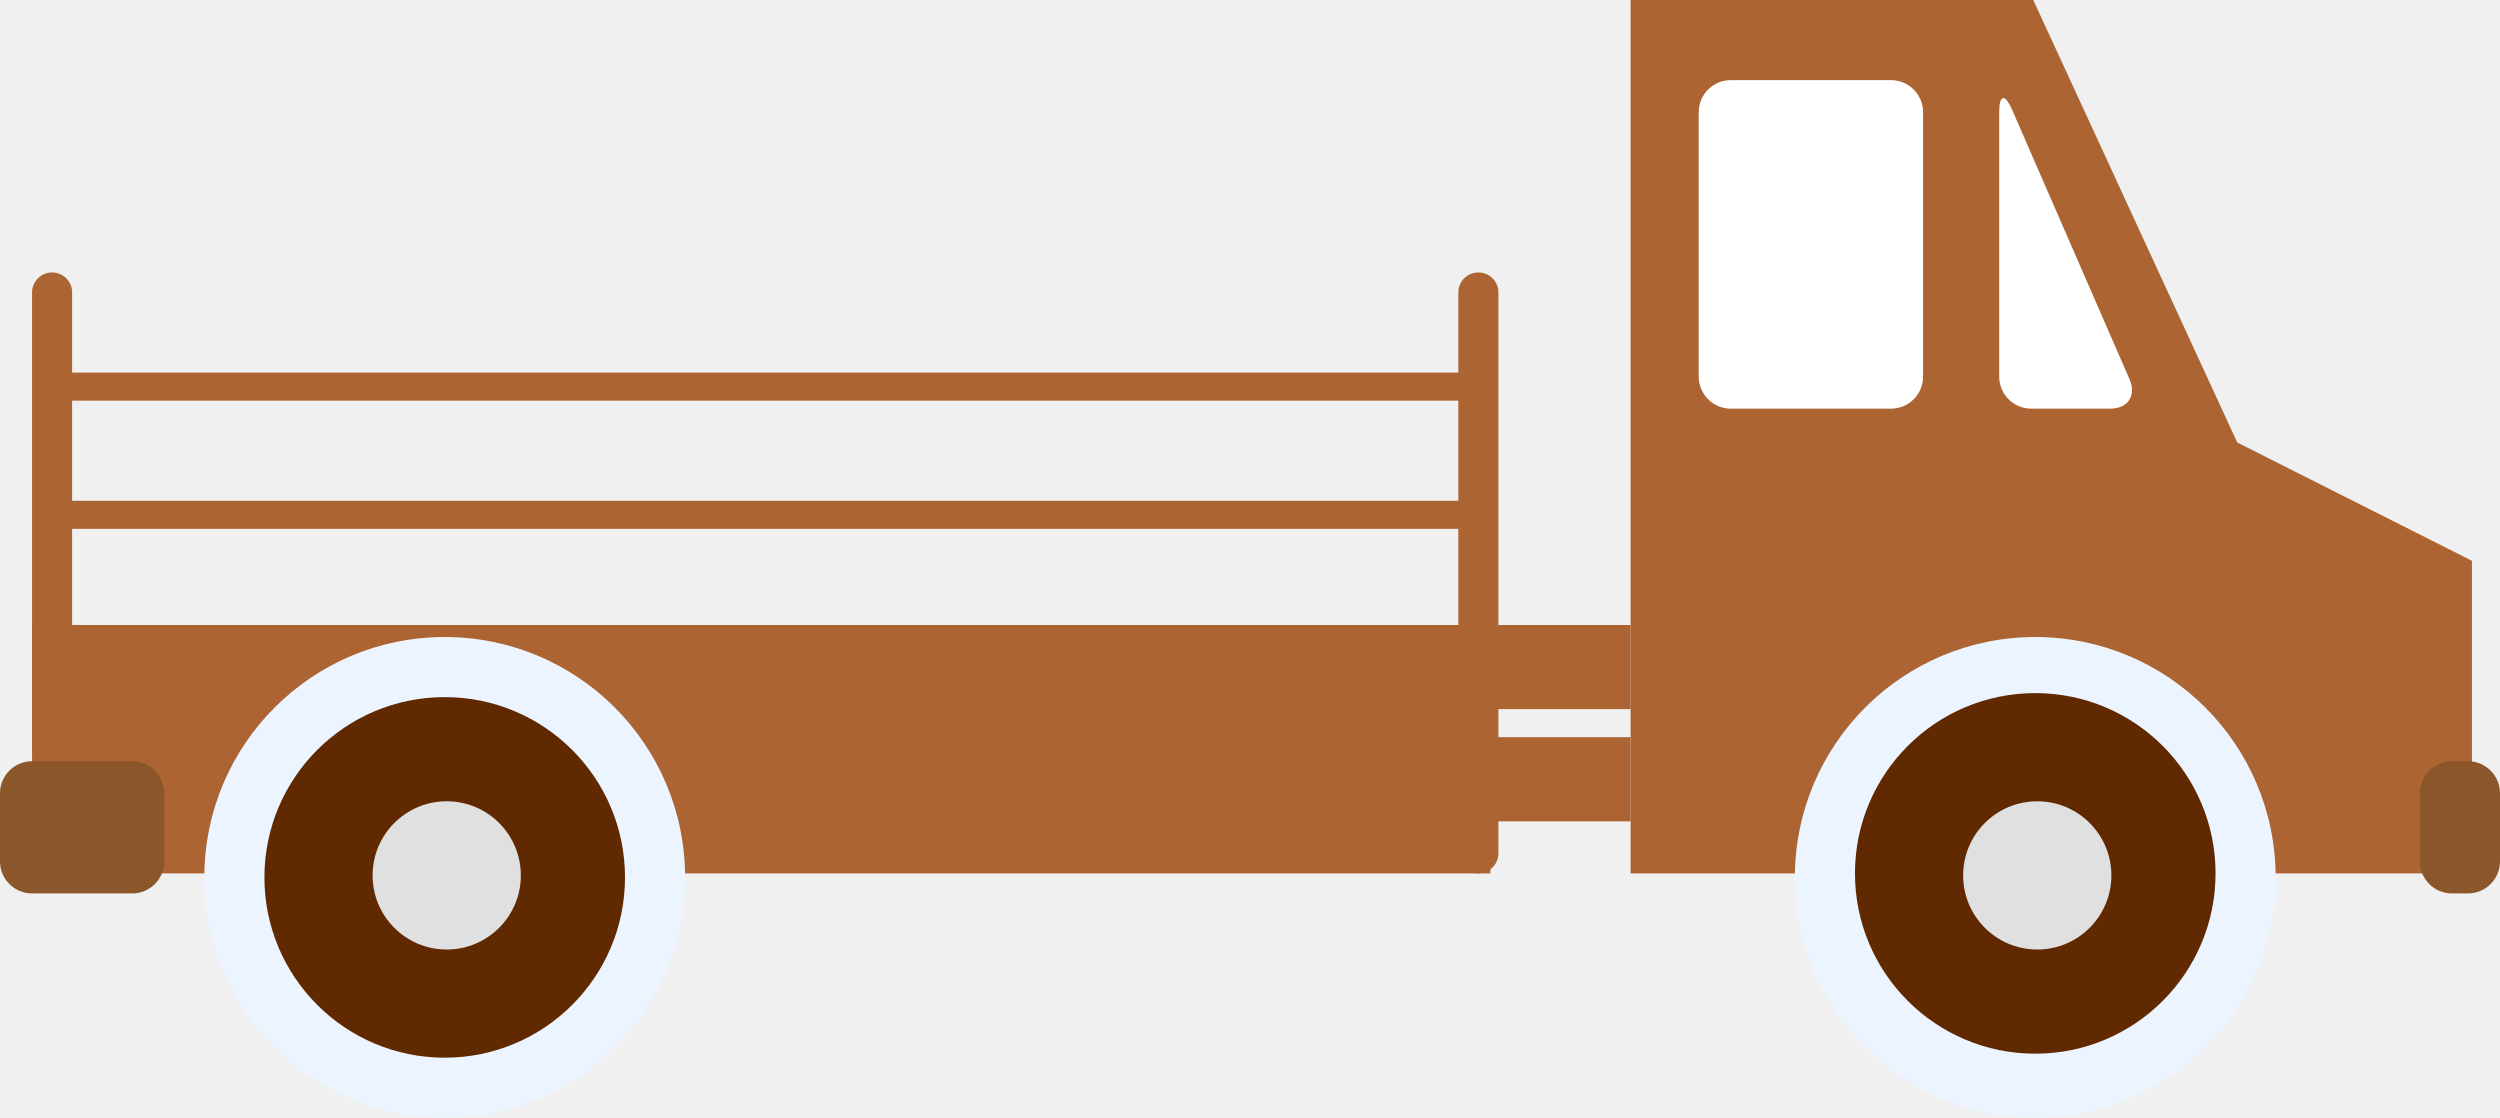
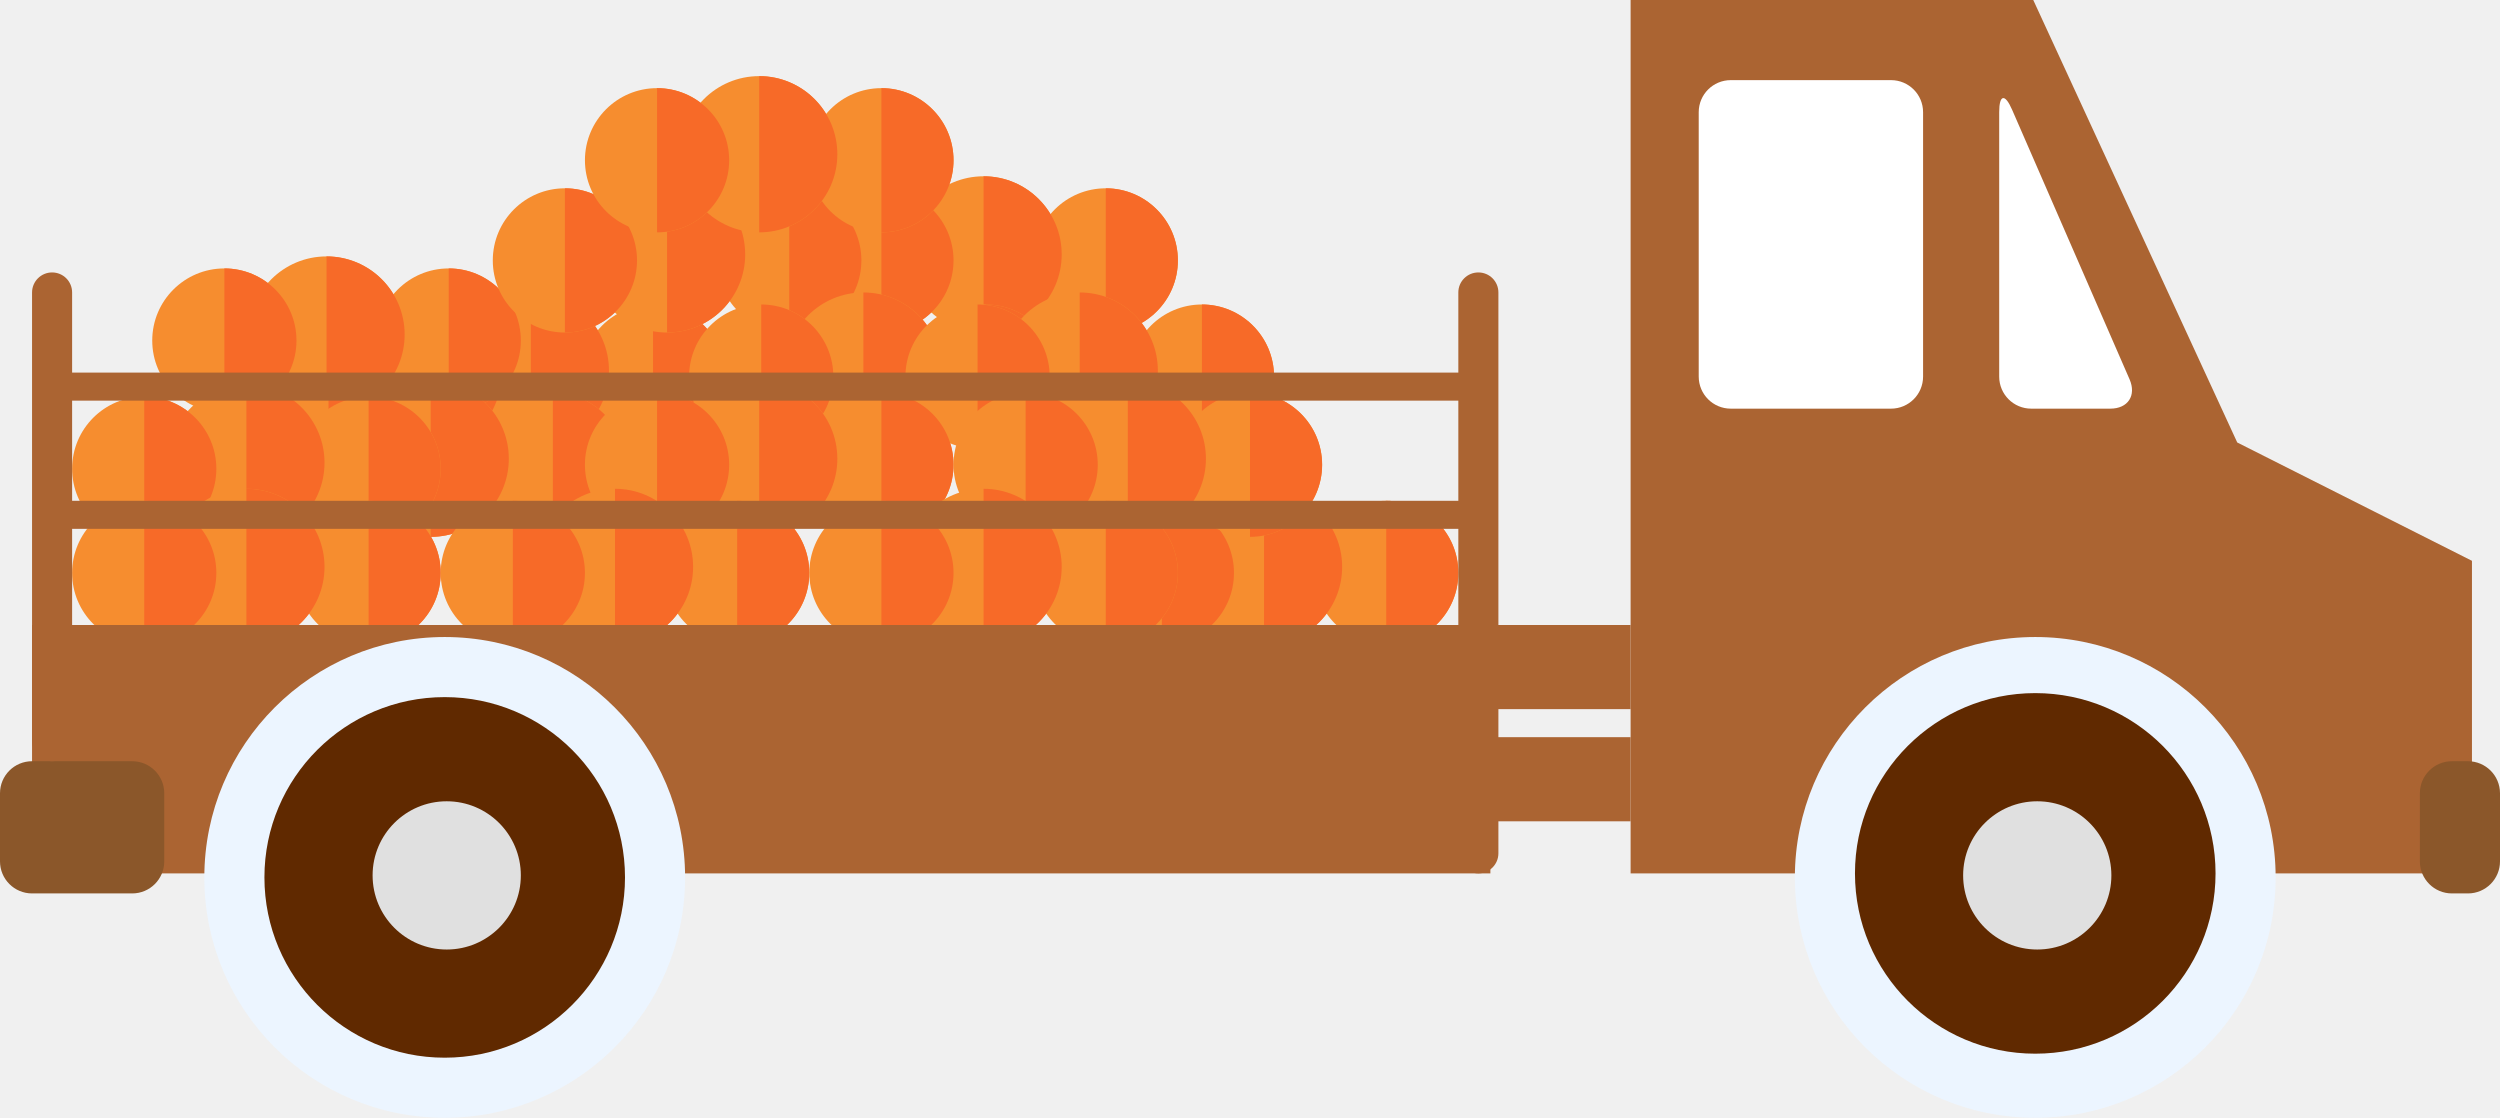
<svg xmlns="http://www.w3.org/2000/svg" width="624px" height="279px" viewBox="0 0 624 279" version="1.1">
  <defs />
  <g id="Page-1" stroke="none" stroke-width="1" fill="none" fill-rule="evenodd">
    <g id="Desktop-HD" transform="translate(-96, -573)">
-       <g id="Food-Truck" transform="translate(96, 573)">
-         <g id="Group-2">
-           <rect id="Rectangle-70" fill="#AB6432" x="357" y="184" width="50" height="21" />
-           <rect id="Rectangle-70" fill="#AB6432" x="371" y="156" width="36" height="21" />
-           <path d="M407,0 L507.5,0 C507.5,0 558.416,110.445 558.416,110.445 C558.416,110.445 617,139.979 617,139.979 C617,139.979 617,218 617,218 L407,218 L407,0 Z" id="Rectangle-28" fill="#AB6432" />
-           <rect id="Rectangle-29" fill="#AB6432" x="8" y="156" width="364" height="62" />
-           <circle id="Oval-310" fill="#ECF5FF" cx="111" cy="219" r="60" />
-           <circle id="Oval-310" fill="#ECF5FF" cx="508" cy="219" r="60" />
-           <circle id="Oval-310" fill="#602900" cx="111" cy="219" r="45" />
-           <circle id="Oval-310" fill="#602900" cx="508" cy="218" r="45" />
-           <rect id="Rectangle-68" fill="#FFFFFF" x="424" y="20" width="56" height="82" rx="8" />
-           <path d="M499,27.993 C499,23.579 500.434,23.291 502.194,27.331 L531.536,94.669 C533.3,98.718 531.141,102 526.734,102 L506.996,102 C502.58,102 499,98.424 499,94.007 L499,27.993 Z" id="Rectangle-68" fill="#FFFFFF" />
-           <circle id="Oval-318" fill="#E0E0E0" cx="111.5" cy="218.5" r="18.5" />
-           <circle id="Oval-318" fill="#E0E0E0" cx="508.5" cy="218.5" r="18.5" />
-           <rect id="Rectangle-73" fill="#8B572A" x="604" y="190" width="20" height="33" rx="8" />
-           <rect id="Rectangle-73" fill="#8B572A" x="0" y="190" width="41" height="33" rx="8" />
-           <rect id="Rectangle-199" fill="#AB6432" x="13" y="93" width="356" height="7" />
-           <rect id="Rectangle-199" fill="#AB6432" x="13" y="125" width="356" height="7" />
-           <path d="M8,73.01 C8,70.243 10.244,68 13,68 L13,68 C15.761,68 18,70.229 18,73.002 L18,100.15 C18,102.91 18,107.378 18,110.143 L18,185 C18,187.761 15.756,190 13,190 L13,190 C10.239,190 8,187.752 8,184.99 L8,73.01 Z" id="Rectangle-197" fill="#AB6432" />
-           <path d="M364,72.991 C364,70.234 366.244,68 369,68 L369,68 C371.761,68 374,70.231 374,72.996 L374,108.665 C374,111.431 374,115.91 374,118.672 L374,212.99 C374,215.757 371.756,218 369,218 L369,218 C366.239,218 364,215.763 364,213.009 L364,72.991 Z" id="Rectangle-197" fill="#AB6432" />
+       <g id="Group-2" transform="translate(96, 573)">
+         <g id="Group" transform="translate(18, 19)">
+           <g id="orange" transform="translate(71, 54)">
+             <g id="Group-7" transform="translate(56, 3)">
+               <g id="Group-4">
+                 <circle id="Oval-192" fill="#F68D2F" cx="18" cy="18" r="18" />
+                 <path d="M18,36 C27.941,36 36,27.941 36,18 C36,8.059 27.941,0 18,0 C18,0 18,8.059 18,18 C18,27.941 18,36 18,36 Z" id="Oval-192" fill="#F76A28" />
+               </g>
+             </g>
+             <g id="Group-7" transform="translate(24, 0)">
+               <g id="Group-4">
+                 <circle id="Oval-192" fill="#F68D2F" cx="19.5" cy="19.5" r="19.5" />
+                 <path d="M19.5,39 C30.27,39 39,30.27 39,19.5 C39,8.73 30.27,0 19.5,0 C19.5,0 19.5,8.73 19.5,19.5 C19.5,30.27 19.5,39 19.5,39 Z" id="Oval-192" fill="#F76A28" />
+               </g>
+             </g>
+             <g id="Group-7" transform="translate(0, 3)">
+               <g id="Group-4">
+                 <circle id="Oval-192" fill="#F68D2F" cx="18" cy="18" r="18" />
+                 <path d="M18,36 C27.941,36 36,27.941 36,18 C36,8.059 27.941,0 18,0 C18,0 18,8.059 18,18 C18,27.941 18,36 18,36 Z" id="Oval-192" fill="#F76A28" />
+               </g>
+             </g>
+           </g>
+           <g id="orange" transform="translate(20, 45)">
+             <g id="Group-7" transform="translate(56, 3)">
+               <g id="Group-4">
+                 <circle id="Oval-192" fill="#F68D2F" cx="18" cy="18" r="18" />
+                 <path d="M18,36 C27.941,36 36,27.941 36,18 C36,8.059 27.941,0 18,0 C18,0 18,8.059 18,18 C18,27.941 18,36 18,36 Z" id="Oval-192" fill="#F76A28" />
+               </g>
+             </g>
+             <g id="Group-7" transform="translate(24, 0)">
+               <g id="Group-4">
+                 <circle id="Oval-192" fill="#F68D2F" cx="19.5" cy="19.5" r="19.5" />
+                 <path d="M19.5,39 C30.27,39 39,30.27 39,19.5 C39,8.73 30.27,0 19.5,0 C19.5,0 19.5,8.73 19.5,19.5 C19.5,30.27 19.5,39 19.5,39 Z" id="Oval-192" fill="#F76A28" />
+               </g>
+             </g>
+             <g id="Group-7" transform="translate(0, 3)">
+               <g id="Group-4">
+                 <circle id="Oval-192" fill="#F68D2F" cx="18" cy="18" r="18" />
+                 <path d="M18,36 C27.941,36 36,27.941 36,18 C36,8.059 27.941,0 18,0 C18,0 18,8.059 18,18 C18,27.941 18,36 18,36 Z" id="Oval-192" fill="#F76A28" />
+               </g>
+             </g>
+           </g>
+           <g id="orange" transform="translate(184, 25)">
+             <g id="Group-7" transform="translate(56, 3)">
+               <g id="Group-4">
+                 <circle id="Oval-192" fill="#F68D2F" cx="18" cy="18" r="18" />
+                 <path d="M18,36 C27.941,36 36,27.941 36,18 C36,8.059 27.941,0 18,0 C18,0 18,8.059 18,18 C18,27.941 18,36 18,36 Z" id="Oval-192" fill="#F76A28" />
+               </g>
+             </g>
+             <g id="Group-7" transform="translate(24, 0)">
+               <g id="Group-4">
+                 <circle id="Oval-192" fill="#F68D2F" cx="19.5" cy="19.5" r="19.5" />
+                 <path d="M19.5,39 C30.27,39 39,30.27 39,19.5 C39,8.73 30.27,0 19.5,0 C19.5,0 19.5,8.73 19.5,19.5 C19.5,30.27 19.5,39 19.5,39 Z" id="Oval-192" fill="#F76A28" />
+               </g>
+             </g>
+             <g id="Group-7" transform="translate(0, 3)">
+               <g id="Group-4">
+                 <circle id="Oval-192" fill="#F68D2F" cx="18" cy="18" r="18" />
+                 <path d="M18,36 C27.941,36 36,27.941 36,18 C36,8.059 27.941,0 18,0 C18,0 18,8.059 18,18 C18,27.941 18,36 18,36 Z" id="Oval-192" fill="#F76A28" />
+               </g>
+             </g>
+           </g>
+           <g id="orange" transform="translate(105, 25)">
+             <g id="Group-7" transform="translate(56, 3)">
+               <g id="Group-4">
+                 <circle id="Oval-192" fill="#F68D2F" cx="18" cy="18" r="18" />
+                 <path d="M18,36 C27.941,36 36,27.941 36,18 C36,8.059 27.941,0 18,0 C18,0 18,8.059 18,18 C18,27.941 18,36 18,36 Z" id="Oval-192" fill="#F76A28" />
+               </g>
+             </g>
+             <g id="Group-7" transform="translate(24, 0)">
+               <g id="Group-4">
+                 <circle id="Oval-192" fill="#F68D2F" cx="19.5" cy="19.5" r="19.5" />
+                 <path d="M19.5,39 C30.27,39 39,30.27 39,19.5 C39,8.73 30.27,0 19.5,0 C19.5,0 19.5,8.73 19.5,19.5 C19.5,30.27 19.5,39 19.5,39 Z" id="Oval-192" fill="#F76A28" />
+               </g>
+             </g>
+             <g id="Group-7" transform="translate(0, 3)">
+               <g id="Group-4">
+                 <circle id="Oval-192" fill="#F68D2F" cx="18" cy="18" r="18" />
+                 <path d="M18,36 C27.941,36 36,27.941 36,18 C36,8.059 27.941,0 18,0 C18,0 18,8.059 18,18 C18,27.941 18,36 18,36 Z" id="Oval-192" fill="#F76A28" />
+               </g>
+             </g>
+           </g>
+           <g id="orange" transform="translate(128, 0)">
+             <g id="Group-7" transform="translate(56, 3)">
+               <g id="Group-4">
+                 <circle id="Oval-192" fill="#F68D2F" cx="18" cy="18" r="18" />
+                 <path d="M18,36 C27.941,36 36,27.941 36,18 C36,8.059 27.941,0 18,0 C18,0 18,8.059 18,18 C18,27.941 18,36 18,36 Z" id="Oval-192" fill="#F76A28" />
+               </g>
+             </g>
+             <g id="Group-7" transform="translate(24, 0)">
+               <g id="Group-4">
+                 <circle id="Oval-192" fill="#F68D2F" cx="19.5" cy="19.5" r="19.5" />
+                 <path d="M19.5,39 C30.27,39 39,30.27 39,19.5 C39,8.73 30.27,0 19.5,0 C19.5,0 19.5,8.73 19.5,19.5 C19.5,30.27 19.5,39 19.5,39 Z" id="Oval-192" fill="#F76A28" />
+               </g>
+             </g>
+             <g id="Group-7" transform="translate(0, 3)">
+               <g id="Group-4">
+                 <circle id="Oval-192" fill="#F68D2F" cx="18" cy="18" r="18" />
+                 <path d="M18,36 C27.941,36 36,27.941 36,18 C36,8.059 27.941,0 18,0 C18,0 18,8.059 18,18 C18,27.941 18,36 18,36 Z" id="Oval-192" fill="#F76A28" />
+               </g>
+             </g>
+           </g>
+           <g id="orange" transform="translate(154, 54)">
+             <g id="Group-7" transform="translate(56, 3)">
+               <g id="Group-4">
+                 <circle id="Oval-192" fill="#F68D2F" cx="18" cy="18" r="18" />
+                 <path d="M18,36 C27.941,36 36,27.941 36,18 C36,8.059 27.941,0 18,0 C18,0 18,8.059 18,18 C18,27.941 18,36 18,36 Z" id="Oval-192" fill="#F76A28" />
+               </g>
+             </g>
+             <g id="Group-7" transform="translate(24, 0)">
+               <g id="Group-4">
+                 <circle id="Oval-192" fill="#F68D2F" cx="19.5" cy="19.5" r="19.5" />
+                 <path d="M19.5,39 C30.27,39 39,30.27 39,19.5 C39,8.73 30.27,0 19.5,0 C19.5,0 19.5,8.73 19.5,19.5 C19.5,30.27 19.5,39 19.5,39 Z" id="Oval-192" fill="#F76A28" />
+               </g>
+             </g>
+             <g id="Group-7" transform="translate(0, 3)">
+               <g id="Group-4">
+                 <circle id="Oval-192" fill="#F68D2F" cx="18" cy="18" r="18" />
+                 <path d="M18,36 C27.941,36 36,27.941 36,18 C36,8.059 27.941,0 18,0 C18,0 18,8.059 18,18 C18,27.941 18,36 18,36 Z" id="Oval-192" fill="#F76A28" />
+               </g>
+             </g>
+           </g>
+           <g id="orange" transform="translate(208, 54)">
+             <g id="Group-7" transform="translate(56, 3)">
+               <g id="Group-4">
+                 <circle id="Oval-192" fill="#F68D2F" cx="18" cy="18" r="18" />
+                 <path d="M18,36 C27.941,36 36,27.941 36,18 C36,8.059 27.941,0 18,0 C18,0 18,8.059 18,18 C18,27.941 18,36 18,36 Z" id="Oval-192" fill="#F76A28" />
+               </g>
+             </g>
+             <g id="Group-7" transform="translate(24, 0)">
+               <g id="Group-4">
+                 <circle id="Oval-192" fill="#F68D2F" cx="19.5" cy="19.5" r="19.5" />
+                 <path d="M19.5,39 C30.27,39 39,30.27 39,19.5 C39,8.73 30.27,0 19.5,0 C19.5,0 19.5,8.73 19.5,19.5 C19.5,30.27 19.5,39 19.5,39 Z" id="Oval-192" fill="#F76A28" />
+               </g>
+             </g>
+             <g id="Group-7" transform="translate(0, 3)">
+               <g id="Group-4">
+                 <circle id="Oval-192" fill="#F68D2F" cx="18" cy="18" r="18" />
+                 <path d="M18,36 C27.941,36 36,27.941 36,18 C36,8.059 27.941,0 18,0 C18,0 18,8.059 18,18 C18,27.941 18,36 18,36 Z" id="Oval-192" fill="#F76A28" />
+               </g>
+             </g>
+           </g>
+           <g id="orange" transform="translate(46, 76)">
+             <g id="Group-7" transform="translate(56, 3)">
+               <g id="Group-4">
+                 <circle id="Oval-192" fill="#F68D2F" cx="18" cy="18" r="18" />
+                 <path d="M18,36 C27.941,36 36,27.941 36,18 C36,8.059 27.941,0 18,0 C18,0 18,8.059 18,18 C18,27.941 18,36 18,36 Z" id="Oval-192" fill="#F76A28" />
+               </g>
+             </g>
+             <g id="Group-7" transform="translate(24, 0)">
+               <g id="Group-4">
+                 <circle id="Oval-192" fill="#F68D2F" cx="19.5" cy="19.5" r="19.5" />
+                 <path d="M19.5,39 C30.27,39 39,30.27 39,19.5 C39,8.73 30.27,0 19.5,0 C19.5,0 19.5,8.73 19.5,19.5 C19.5,30.27 19.5,39 19.5,39 Z" id="Oval-192" fill="#F76A28" />
+               </g>
+             </g>
+             <g id="Group-7" transform="translate(0, 3)">
+               <g id="Group-4">
+                 <circle id="Oval-192" fill="#F68D2F" cx="18" cy="18" r="18" />
+                 <path d="M18,36 C27.941,36 36,27.941 36,18 C36,8.059 27.941,0 18,0 C18,0 18,8.059 18,18 C18,27.941 18,36 18,36 Z" id="Oval-192" fill="#F76A28" />
+               </g>
+             </g>
+           </g>
+           <g id="orange" transform="translate(0, 77)">
+             <g id="Group-7" transform="translate(56, 3)">
+               <g id="Group-4">
+                 <circle id="Oval-192" fill="#F68D2F" cx="18" cy="18" r="18" />
+                 <path d="M18,36 C27.941,36 36,27.941 36,18 C36,8.059 27.941,0 18,0 C18,0 18,8.059 18,18 C18,27.941 18,36 18,36 Z" id="Oval-192" fill="#F76A28" />
+               </g>
+             </g>
+             <g id="Group-7" transform="translate(24, 0)">
+               <g id="Group-4">
+                 <circle id="Oval-192" fill="#F68D2F" cx="19.5" cy="19.5" r="19.5" />
+                 <path d="M19.5,39 C30.27,39 39,30.27 39,19.5 C39,8.73 30.27,0 19.5,0 C19.5,0 19.5,8.73 19.5,19.5 C19.5,30.27 19.5,39 19.5,39 Z" id="Oval-192" fill="#F76A28" />
+               </g>
+             </g>
+             <g id="Group-7" transform="translate(0, 3)">
+               <g id="Group-4">
+                 <circle id="Oval-192" fill="#F68D2F" cx="18" cy="18" r="18" />
+                 <path d="M18,36 C27.941,36 36,27.941 36,18 C36,8.059 27.941,0 18,0 C18,0 18,8.059 18,18 C18,27.941 18,36 18,36 Z" id="Oval-192" fill="#F76A28" />
+               </g>
+             </g>
+           </g>
+           <g id="orange" transform="translate(128, 76)">
+             <g id="Group-7" transform="translate(56, 3)">
+               <g id="Group-4">
+                 <circle id="Oval-192" fill="#F68D2F" cx="18" cy="18" r="18" />
+                 <path d="M18,36 C27.941,36 36,27.941 36,18 C36,8.059 27.941,0 18,0 C18,0 18,8.059 18,18 C18,27.941 18,36 18,36 Z" id="Oval-192" fill="#F76A28" />
+               </g>
+             </g>
+             <g id="Group-7" transform="translate(24, 0)">
+               <g id="Group-4">
+                 <circle id="Oval-192" fill="#F68D2F" cx="19.5" cy="19.5" r="19.5" />
+                 <path d="M19.5,39 C30.27,39 39,30.27 39,19.5 C39,8.73 30.27,0 19.5,0 C19.5,0 19.5,8.73 19.5,19.5 C19.5,30.27 19.5,39 19.5,39 Z" id="Oval-192" fill="#F76A28" />
+               </g>
+             </g>
+             <g id="Group-7" transform="translate(0, 3)">
+               <g id="Group-4">
+                 <circle id="Oval-192" fill="#F68D2F" cx="18" cy="18" r="18" />
+                 <path d="M18,36 C27.941,36 36,27.941 36,18 C36,8.059 27.941,0 18,0 C18,0 18,8.059 18,18 C18,27.941 18,36 18,36 Z" id="Oval-192" fill="#F76A28" />
+               </g>
+             </g>
+           </g>
+           <g id="orange" transform="translate(254, 103)">
+             <g id="Group-7" transform="translate(56, 3)">
+               <g id="Group-4">
+                 <circle id="Oval-192" fill="#F68D2F" cx="18" cy="18" r="18" />
+                 <path d="M18,36 C27.941,36 36,27.941 36,18 C36,8.059 27.941,0 18,0 C18,0 18,8.059 18,18 C18,27.941 18,36 18,36 Z" id="Oval-192" fill="#F76A28" />
+               </g>
+             </g>
+             <g id="Group-7" transform="translate(24, 0)">
+               <g id="Group-4">
+                 <circle id="Oval-192" fill="#F68D2F" cx="19.5" cy="19.5" r="19.5" />
+                 <path d="M19.5,39 C30.27,39 39,30.27 39,19.5 C39,8.73 30.27,0 19.5,0 C19.5,0 19.5,8.73 19.5,19.5 C19.5,30.27 19.5,39 19.5,39 Z" id="Oval-192" fill="#F76A28" />
+               </g>
+             </g>
+             <g id="Group-7" transform="translate(0, 3)">
+               <g id="Group-4">
+                 <circle id="Oval-192" fill="#F68D2F" cx="18" cy="18" r="18" />
+                 <path d="M18,36 C27.941,36 36,27.941 36,18 C36,8.059 27.941,0 18,0 C18,0 18,8.059 18,18 C18,27.941 18,36 18,36 Z" id="Oval-192" fill="#F76A28" />
+               </g>
+             </g>
+           </g>
+           <g id="orange" transform="translate(220, 76)">
+             <g id="Group-7" transform="translate(56, 3)">
+               <g id="Group-4">
+                 <circle id="Oval-192" fill="#F68D2F" cx="18" cy="18" r="18" />
+                 <path d="M18,36 C27.941,36 36,27.941 36,18 C36,8.059 27.941,0 18,0 C18,0 18,8.059 18,18 C18,27.941 18,36 18,36 Z" id="Oval-192" fill="#F76A28" />
+               </g>
+             </g>
+             <g id="Group-7" transform="translate(24, 0)">
+               <g id="Group-4">
+                 <circle id="Oval-192" fill="#F68D2F" cx="19.5" cy="19.5" r="19.5" />
+                 <path d="M19.5,39 C30.27,39 39,30.27 39,19.5 C39,8.73 30.27,0 19.5,0 C19.5,0 19.5,8.73 19.5,19.5 C19.5,30.27 19.5,39 19.5,39 Z" id="Oval-192" fill="#F76A28" />
+               </g>
+             </g>
+             <g id="Group-7" transform="translate(0, 3)">
+               <g id="Group-4">
+                 <circle id="Oval-192" fill="#F68D2F" cx="18" cy="18" r="18" />
+                 <path d="M18,36 C27.941,36 36,27.941 36,18 C36,8.059 27.941,0 18,0 C18,0 18,8.059 18,18 C18,27.941 18,36 18,36 Z" id="Oval-192" fill="#F76A28" />
+               </g>
+             </g>
+           </g>
+           <g id="orange" transform="translate(0, 103)">
+             <g id="Group-7" transform="translate(56, 3)">
+               <g id="Group-4">
+                 <circle id="Oval-192" fill="#F68D2F" cx="18" cy="18" r="18" />
+                 <path d="M18,36 C27.941,36 36,27.941 36,18 C36,8.059 27.941,0 18,0 C18,0 18,8.059 18,18 C18,27.941 18,36 18,36 Z" id="Oval-192" fill="#F76A28" />
+               </g>
+             </g>
+             <g id="Group-7" transform="translate(24, 0)">
+               <g id="Group-4">
+                 <circle id="Oval-192" fill="#F68D2F" cx="19.5" cy="19.5" r="19.5" />
+                 <path d="M19.5,39 C30.27,39 39,30.27 39,19.5 C39,8.73 30.27,0 19.5,0 C19.5,0 19.5,8.73 19.5,19.5 C19.5,30.27 19.5,39 19.5,39 Z" id="Oval-192" fill="#F76A28" />
+               </g>
+             </g>
+             <g id="Group-7" transform="translate(0, 3)">
+               <g id="Group-4">
+                 <circle id="Oval-192" fill="#F68D2F" cx="18" cy="18" r="18" />
+                 <path d="M18,36 C27.941,36 36,27.941 36,18 C36,8.059 27.941,0 18,0 C18,0 18,8.059 18,18 C18,27.941 18,36 18,36 Z" id="Oval-192" fill="#F76A28" />
+               </g>
+             </g>
+           </g>
+           <g id="orange" transform="translate(92, 103)">
+             <g id="Group-7" transform="translate(56, 3)">
+               <g id="Group-4">
+                 <circle id="Oval-192" fill="#F68D2F" cx="18" cy="18" r="18" />
+                 <path d="M18,36 C27.941,36 36,27.941 36,18 C36,8.059 27.941,0 18,0 C18,0 18,8.059 18,18 C18,27.941 18,36 18,36 Z" id="Oval-192" fill="#F76A28" />
+               </g>
+             </g>
+             <g id="Group-7" transform="translate(24, 0)">
+               <g id="Group-4">
+                 <circle id="Oval-192" fill="#F68D2F" cx="19.5" cy="19.5" r="19.5" />
+                 <path d="M19.5,39 C30.27,39 39,30.27 39,19.5 C39,8.73 30.27,0 19.5,0 C19.5,0 19.5,8.73 19.5,19.5 C19.5,30.27 19.5,39 19.5,39 Z" id="Oval-192" fill="#F76A28" />
+               </g>
+             </g>
+             <g id="Group-7" transform="translate(0, 3)">
+               <g id="Group-4">
+                 <circle id="Oval-192" fill="#F68D2F" cx="18" cy="18" r="18" />
+                 <path d="M18,36 C27.941,36 36,27.941 36,18 C36,8.059 27.941,0 18,0 C18,0 18,8.059 18,18 C18,27.941 18,36 18,36 Z" id="Oval-192" fill="#F76A28" />
+               </g>
+             </g>
+           </g>
+           <g id="orange" transform="translate(184, 103)">
+             <g id="Group-7" transform="translate(56, 3)">
+               <g id="Group-4">
+                 <circle id="Oval-192" fill="#F68D2F" cx="18" cy="18" r="18" />
+                 <path d="M18,36 C27.941,36 36,27.941 36,18 C36,8.059 27.941,0 18,0 C18,0 18,8.059 18,18 C18,27.941 18,36 18,36 Z" id="Oval-192" fill="#F76A28" />
+               </g>
+             </g>
+             <g id="Group-7" transform="translate(24, 0)">
+               <g id="Group-4">
+                 <circle id="Oval-192" fill="#F68D2F" cx="19.5" cy="19.5" r="19.5" />
+                 <path d="M19.5,39 C30.27,39 39,30.27 39,19.5 C39,8.73 30.27,0 19.5,0 C19.5,0 19.5,8.73 19.5,19.5 C19.5,30.27 19.5,39 19.5,39 Z" id="Oval-192" fill="#F76A28" />
+               </g>
+             </g>
+             <g id="Group-7" transform="translate(0, 3)">
+               <g id="Group-4">
+                 <circle id="Oval-192" fill="#F68D2F" cx="18" cy="18" r="18" />
+                 <path d="M18,36 C27.941,36 36,27.941 36,18 C36,8.059 27.941,0 18,0 C18,0 18,8.059 18,18 C18,27.941 18,36 18,36 Z" id="Oval-192" fill="#F76A28" />
+               </g>
+             </g>
+           </g>
        </g>
+         <rect id="Rectangle-70" fill="#AB6432" x="357" y="184" width="50" height="21" />
+         <rect id="Rectangle-70" fill="#AB6432" x="371" y="156" width="36" height="21" />
+         <path d="M407,0 L507.5,0 C507.5,0 558.416,110.445 558.416,110.445 C558.416,110.445 617,139.979 617,139.979 C617,139.979 617,218 617,218 L407,218 L407,0 Z" id="Rectangle-28" fill="#AB6432" />
+         <rect id="Rectangle-29" fill="#AB6432" x="8" y="156" width="364" height="62" />
+         <circle id="Oval-310" fill="#ECF5FF" cx="111" cy="219" r="60" />
+         <circle id="Oval-310" fill="#ECF5FF" cx="508" cy="219" r="60" />
+         <circle id="Oval-310" fill="#602900" cx="111" cy="219" r="45" />
+         <circle id="Oval-310" fill="#602900" cx="508" cy="218" r="45" />
+         <rect id="Rectangle-68" fill="#FFFFFF" x="424" y="20" width="56" height="82" rx="8" />
+         <path d="M499,27.993 C499,23.579 500.434,23.291 502.194,27.331 L531.536,94.669 C533.3,98.718 531.141,102 526.734,102 L506.996,102 C502.58,102 499,98.424 499,94.007 L499,27.993 Z" id="Rectangle-68" fill="#FFFFFF" />
+         <circle id="Oval-318" fill="#E0E0E0" cx="111.5" cy="218.5" r="18.5" />
+         <circle id="Oval-318" fill="#E0E0E0" cx="508.5" cy="218.5" r="18.5" />
+         <rect id="Rectangle-73" fill="#8B572A" x="604" y="190" width="20" height="33" rx="8" />
+         <rect id="Rectangle-73" fill="#8B572A" x="0" y="190" width="41" height="33" rx="8" />
+         <rect id="Rectangle-199" fill="#AB6432" x="13" y="93" width="356" height="7" />
+         <rect id="Rectangle-199" fill="#AB6432" x="13" y="125" width="356" height="7" />
+         <path d="M8,73.01 C8,70.243 10.244,68 13,68 L13,68 C15.761,68 18,70.229 18,73.002 L18,100.15 C18,102.91 18,107.378 18,110.143 L18,185 C18,187.761 15.756,190 13,190 L13,190 C10.239,190 8,187.752 8,184.99 L8,73.01 Z" id="Rectangle-197" fill="#AB6432" />
+         <path d="M364,72.991 C364,70.234 366.244,68 369,68 L369,68 C371.761,68 374,70.231 374,72.996 L374,108.665 C374,111.431 374,115.91 374,118.672 L374,212.99 C374,215.757 371.756,218 369,218 L369,218 C366.239,218 364,215.763 364,213.009 L364,72.991 Z" id="Rectangle-197" fill="#AB6432" />
      </g>
    </g>
  </g>
</svg>
